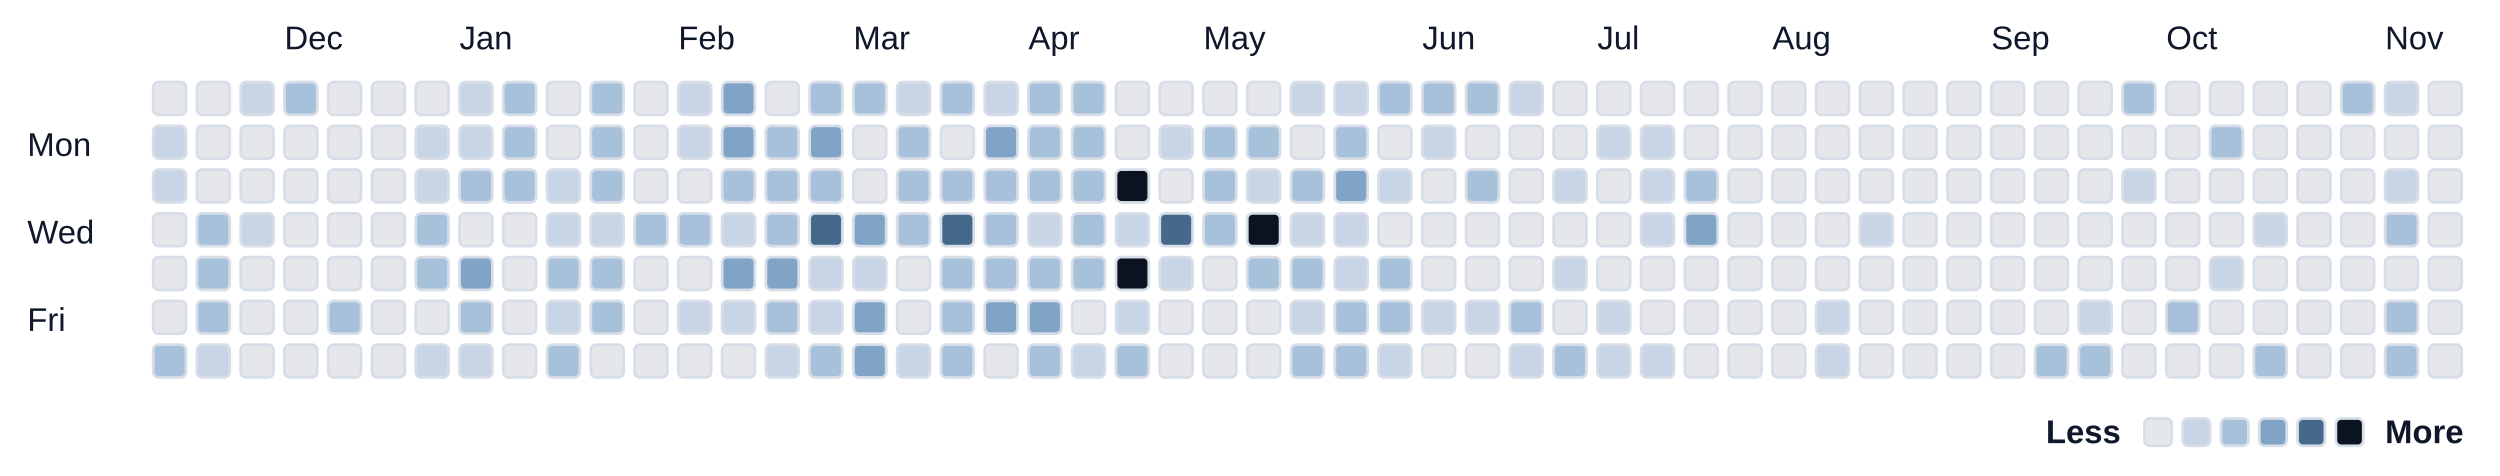
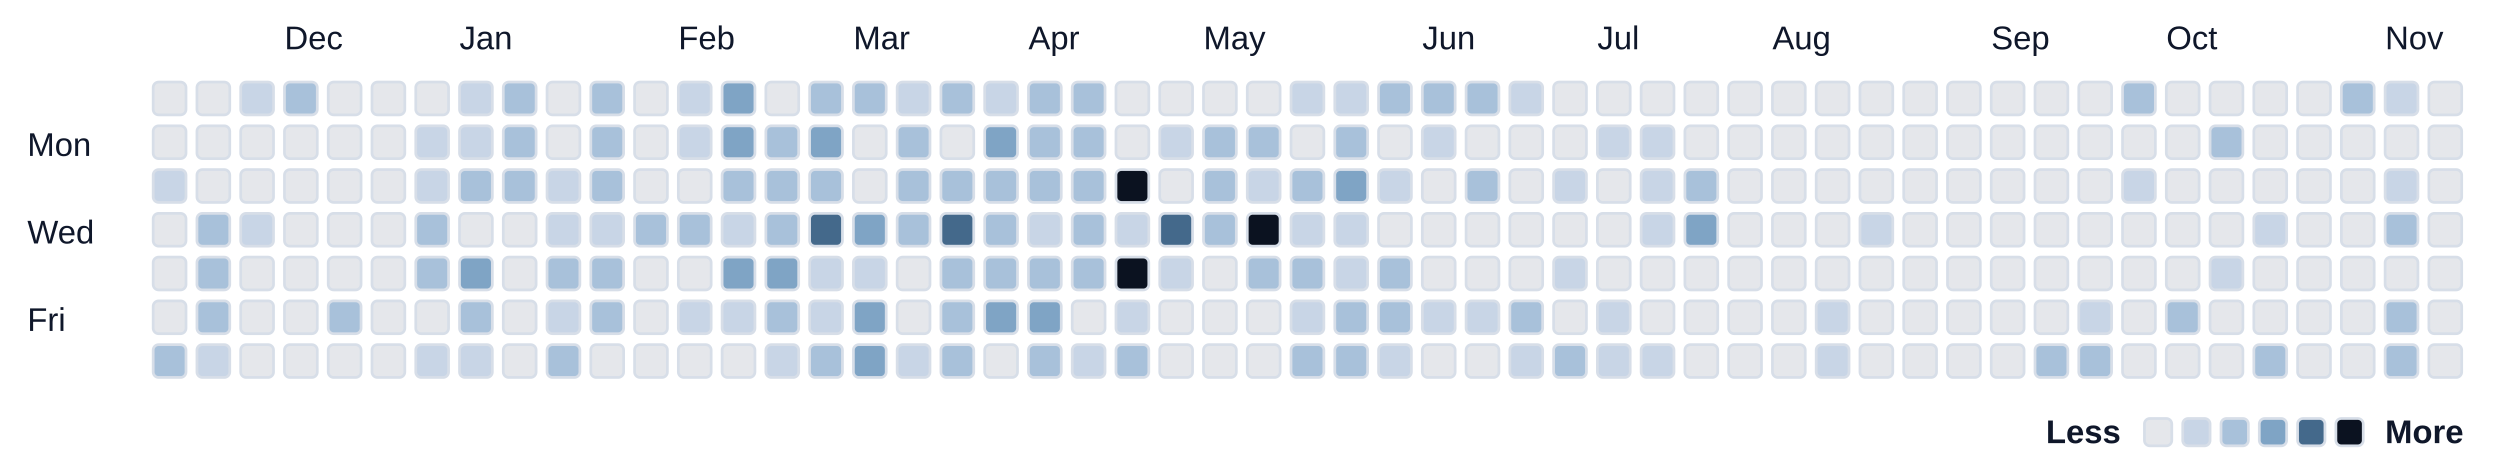
<svg xmlns="http://www.w3.org/2000/svg" baseProfile="tiny" height="174" version="1.2" width="914">
  <defs />
  <text fill="#0F172A" font-family="Segoe UI, Arial, sans-serif" font-size="12px" x="104" y="18">Dec</text>
  <text fill="#0F172A" font-family="Segoe UI, Arial, sans-serif" font-size="12px" x="168" y="18">Jan</text>
  <text fill="#0F172A" font-family="Segoe UI, Arial, sans-serif" font-size="12px" x="248" y="18">Feb</text>
  <text fill="#0F172A" font-family="Segoe UI, Arial, sans-serif" font-size="12px" x="312" y="18">Mar</text>
  <text fill="#0F172A" font-family="Segoe UI, Arial, sans-serif" font-size="12px" x="376" y="18">Apr</text>
  <text fill="#0F172A" font-family="Segoe UI, Arial, sans-serif" font-size="12px" x="440" y="18">May</text>
  <text fill="#0F172A" font-family="Segoe UI, Arial, sans-serif" font-size="12px" x="520" y="18">Jun</text>
  <text fill="#0F172A" font-family="Segoe UI, Arial, sans-serif" font-size="12px" x="584" y="18">Jul</text>
  <text fill="#0F172A" font-family="Segoe UI, Arial, sans-serif" font-size="12px" x="648" y="18">Aug</text>
  <text fill="#0F172A" font-family="Segoe UI, Arial, sans-serif" font-size="12px" x="728" y="18">Sep</text>
  <text fill="#0F172A" font-family="Segoe UI, Arial, sans-serif" font-size="12px" x="792" y="18">Oct</text>
  <text fill="#0F172A" font-family="Segoe UI, Arial, sans-serif" font-size="12px" x="872" y="18">Nov</text>
  <text fill="#0F172A" font-family="Segoe UI, Arial, sans-serif" font-size="12px" x="10" y="57">Mon</text>
  <text fill="#0F172A" font-family="Segoe UI, Arial, sans-serif" font-size="12px" x="10" y="89">Wed</text>
  <text fill="#0F172A" font-family="Segoe UI, Arial, sans-serif" font-size="12px" x="10" y="121">Fri</text>
  <rect fill="#E5E7EB" height="12" rx="2" ry="2" stroke="#D7DEE8" stroke-width="1" width="12" x="56" y="30" />
-   <rect fill="#C8D5E6" height="12" rx="2" ry="2" stroke="#D7DEE8" stroke-width="1" width="12" x="56" y="46" />
+   <rect fill="#E5E7EB" height="12" rx="2" ry="2" stroke="#D7DEE8" stroke-width="1" width="12" x="56" y="46" />
  <rect fill="#C8D5E6" height="12" rx="2" ry="2" stroke="#D7DEE8" stroke-width="1" width="12" x="56" y="62" />
  <rect fill="#E5E7EB" height="12" rx="2" ry="2" stroke="#D7DEE8" stroke-width="1" width="12" x="56" y="78" />
  <rect fill="#E5E7EB" height="12" rx="2" ry="2" stroke="#D7DEE8" stroke-width="1" width="12" x="56" y="94" />
  <rect fill="#E5E7EB" height="12" rx="2" ry="2" stroke="#D7DEE8" stroke-width="1" width="12" x="56" y="110" />
  <rect fill="#A8C1DA" height="12" rx="2" ry="2" stroke="#D7DEE8" stroke-width="1" width="12" x="56" y="126" />
  <rect fill="#E5E7EB" height="12" rx="2" ry="2" stroke="#D7DEE8" stroke-width="1" width="12" x="72" y="30" />
  <rect fill="#E5E7EB" height="12" rx="2" ry="2" stroke="#D7DEE8" stroke-width="1" width="12" x="72" y="46" />
  <rect fill="#E5E7EB" height="12" rx="2" ry="2" stroke="#D7DEE8" stroke-width="1" width="12" x="72" y="62" />
  <rect fill="#A8C1DA" height="12" rx="2" ry="2" stroke="#D7DEE8" stroke-width="1" width="12" x="72" y="78" />
  <rect fill="#A8C1DA" height="12" rx="2" ry="2" stroke="#D7DEE8" stroke-width="1" width="12" x="72" y="94" />
  <rect fill="#A8C1DA" height="12" rx="2" ry="2" stroke="#D7DEE8" stroke-width="1" width="12" x="72" y="110" />
  <rect fill="#C8D5E6" height="12" rx="2" ry="2" stroke="#D7DEE8" stroke-width="1" width="12" x="72" y="126" />
  <rect fill="#C8D5E6" height="12" rx="2" ry="2" stroke="#D7DEE8" stroke-width="1" width="12" x="88" y="30" />
  <rect fill="#E5E7EB" height="12" rx="2" ry="2" stroke="#D7DEE8" stroke-width="1" width="12" x="88" y="46" />
  <rect fill="#E5E7EB" height="12" rx="2" ry="2" stroke="#D7DEE8" stroke-width="1" width="12" x="88" y="62" />
  <rect fill="#C8D5E6" height="12" rx="2" ry="2" stroke="#D7DEE8" stroke-width="1" width="12" x="88" y="78" />
  <rect fill="#E5E7EB" height="12" rx="2" ry="2" stroke="#D7DEE8" stroke-width="1" width="12" x="88" y="94" />
  <rect fill="#E5E7EB" height="12" rx="2" ry="2" stroke="#D7DEE8" stroke-width="1" width="12" x="88" y="110" />
  <rect fill="#E5E7EB" height="12" rx="2" ry="2" stroke="#D7DEE8" stroke-width="1" width="12" x="88" y="126" />
  <rect fill="#A8C1DA" height="12" rx="2" ry="2" stroke="#D7DEE8" stroke-width="1" width="12" x="104" y="30" />
  <rect fill="#E5E7EB" height="12" rx="2" ry="2" stroke="#D7DEE8" stroke-width="1" width="12" x="104" y="46" />
  <rect fill="#E5E7EB" height="12" rx="2" ry="2" stroke="#D7DEE8" stroke-width="1" width="12" x="104" y="62" />
  <rect fill="#E5E7EB" height="12" rx="2" ry="2" stroke="#D7DEE8" stroke-width="1" width="12" x="104" y="78" />
  <rect fill="#E5E7EB" height="12" rx="2" ry="2" stroke="#D7DEE8" stroke-width="1" width="12" x="104" y="94" />
  <rect fill="#E5E7EB" height="12" rx="2" ry="2" stroke="#D7DEE8" stroke-width="1" width="12" x="104" y="110" />
  <rect fill="#E5E7EB" height="12" rx="2" ry="2" stroke="#D7DEE8" stroke-width="1" width="12" x="104" y="126" />
  <rect fill="#E5E7EB" height="12" rx="2" ry="2" stroke="#D7DEE8" stroke-width="1" width="12" x="120" y="30" />
  <rect fill="#E5E7EB" height="12" rx="2" ry="2" stroke="#D7DEE8" stroke-width="1" width="12" x="120" y="46" />
  <rect fill="#E5E7EB" height="12" rx="2" ry="2" stroke="#D7DEE8" stroke-width="1" width="12" x="120" y="62" />
  <rect fill="#E5E7EB" height="12" rx="2" ry="2" stroke="#D7DEE8" stroke-width="1" width="12" x="120" y="78" />
  <rect fill="#E5E7EB" height="12" rx="2" ry="2" stroke="#D7DEE8" stroke-width="1" width="12" x="120" y="94" />
  <rect fill="#A8C1DA" height="12" rx="2" ry="2" stroke="#D7DEE8" stroke-width="1" width="12" x="120" y="110" />
  <rect fill="#E5E7EB" height="12" rx="2" ry="2" stroke="#D7DEE8" stroke-width="1" width="12" x="120" y="126" />
  <rect fill="#E5E7EB" height="12" rx="2" ry="2" stroke="#D7DEE8" stroke-width="1" width="12" x="136" y="30" />
  <rect fill="#E5E7EB" height="12" rx="2" ry="2" stroke="#D7DEE8" stroke-width="1" width="12" x="136" y="46" />
  <rect fill="#E5E7EB" height="12" rx="2" ry="2" stroke="#D7DEE8" stroke-width="1" width="12" x="136" y="62" />
  <rect fill="#E5E7EB" height="12" rx="2" ry="2" stroke="#D7DEE8" stroke-width="1" width="12" x="136" y="78" />
  <rect fill="#E5E7EB" height="12" rx="2" ry="2" stroke="#D7DEE8" stroke-width="1" width="12" x="136" y="94" />
  <rect fill="#E5E7EB" height="12" rx="2" ry="2" stroke="#D7DEE8" stroke-width="1" width="12" x="136" y="110" />
  <rect fill="#E5E7EB" height="12" rx="2" ry="2" stroke="#D7DEE8" stroke-width="1" width="12" x="136" y="126" />
  <rect fill="#E5E7EB" height="12" rx="2" ry="2" stroke="#D7DEE8" stroke-width="1" width="12" x="152" y="30" />
  <rect fill="#C8D5E6" height="12" rx="2" ry="2" stroke="#D7DEE8" stroke-width="1" width="12" x="152" y="46" />
  <rect fill="#C8D5E6" height="12" rx="2" ry="2" stroke="#D7DEE8" stroke-width="1" width="12" x="152" y="62" />
  <rect fill="#A8C1DA" height="12" rx="2" ry="2" stroke="#D7DEE8" stroke-width="1" width="12" x="152" y="78" />
  <rect fill="#A8C1DA" height="12" rx="2" ry="2" stroke="#D7DEE8" stroke-width="1" width="12" x="152" y="94" />
  <rect fill="#E5E7EB" height="12" rx="2" ry="2" stroke="#D7DEE8" stroke-width="1" width="12" x="152" y="110" />
  <rect fill="#C8D5E6" height="12" rx="2" ry="2" stroke="#D7DEE8" stroke-width="1" width="12" x="152" y="126" />
  <rect fill="#C8D5E6" height="12" rx="2" ry="2" stroke="#D7DEE8" stroke-width="1" width="12" x="168" y="30" />
  <rect fill="#C8D5E6" height="12" rx="2" ry="2" stroke="#D7DEE8" stroke-width="1" width="12" x="168" y="46" />
  <rect fill="#A8C1DA" height="12" rx="2" ry="2" stroke="#D7DEE8" stroke-width="1" width="12" x="168" y="62" />
  <rect fill="#E5E7EB" height="12" rx="2" ry="2" stroke="#D7DEE8" stroke-width="1" width="12" x="168" y="78" />
  <rect fill="#7FA4C5" height="12" rx="2" ry="2" stroke="#D7DEE8" stroke-width="1" width="12" x="168" y="94" />
  <rect fill="#A8C1DA" height="12" rx="2" ry="2" stroke="#D7DEE8" stroke-width="1" width="12" x="168" y="110" />
  <rect fill="#C8D5E6" height="12" rx="2" ry="2" stroke="#D7DEE8" stroke-width="1" width="12" x="168" y="126" />
  <rect fill="#A8C1DA" height="12" rx="2" ry="2" stroke="#D7DEE8" stroke-width="1" width="12" x="184" y="30" />
  <rect fill="#A8C1DA" height="12" rx="2" ry="2" stroke="#D7DEE8" stroke-width="1" width="12" x="184" y="46" />
  <rect fill="#A8C1DA" height="12" rx="2" ry="2" stroke="#D7DEE8" stroke-width="1" width="12" x="184" y="62" />
  <rect fill="#E5E7EB" height="12" rx="2" ry="2" stroke="#D7DEE8" stroke-width="1" width="12" x="184" y="78" />
  <rect fill="#E5E7EB" height="12" rx="2" ry="2" stroke="#D7DEE8" stroke-width="1" width="12" x="184" y="94" />
  <rect fill="#E5E7EB" height="12" rx="2" ry="2" stroke="#D7DEE8" stroke-width="1" width="12" x="184" y="110" />
  <rect fill="#E5E7EB" height="12" rx="2" ry="2" stroke="#D7DEE8" stroke-width="1" width="12" x="184" y="126" />
  <rect fill="#E5E7EB" height="12" rx="2" ry="2" stroke="#D7DEE8" stroke-width="1" width="12" x="200" y="30" />
  <rect fill="#E5E7EB" height="12" rx="2" ry="2" stroke="#D7DEE8" stroke-width="1" width="12" x="200" y="46" />
  <rect fill="#C8D5E6" height="12" rx="2" ry="2" stroke="#D7DEE8" stroke-width="1" width="12" x="200" y="62" />
  <rect fill="#C8D5E6" height="12" rx="2" ry="2" stroke="#D7DEE8" stroke-width="1" width="12" x="200" y="78" />
  <rect fill="#A8C1DA" height="12" rx="2" ry="2" stroke="#D7DEE8" stroke-width="1" width="12" x="200" y="94" />
  <rect fill="#C8D5E6" height="12" rx="2" ry="2" stroke="#D7DEE8" stroke-width="1" width="12" x="200" y="110" />
  <rect fill="#A8C1DA" height="12" rx="2" ry="2" stroke="#D7DEE8" stroke-width="1" width="12" x="200" y="126" />
  <rect fill="#A8C1DA" height="12" rx="2" ry="2" stroke="#D7DEE8" stroke-width="1" width="12" x="216" y="30" />
  <rect fill="#A8C1DA" height="12" rx="2" ry="2" stroke="#D7DEE8" stroke-width="1" width="12" x="216" y="46" />
  <rect fill="#A8C1DA" height="12" rx="2" ry="2" stroke="#D7DEE8" stroke-width="1" width="12" x="216" y="62" />
  <rect fill="#C8D5E6" height="12" rx="2" ry="2" stroke="#D7DEE8" stroke-width="1" width="12" x="216" y="78" />
  <rect fill="#A8C1DA" height="12" rx="2" ry="2" stroke="#D7DEE8" stroke-width="1" width="12" x="216" y="94" />
  <rect fill="#A8C1DA" height="12" rx="2" ry="2" stroke="#D7DEE8" stroke-width="1" width="12" x="216" y="110" />
  <rect fill="#E5E7EB" height="12" rx="2" ry="2" stroke="#D7DEE8" stroke-width="1" width="12" x="216" y="126" />
  <rect fill="#E5E7EB" height="12" rx="2" ry="2" stroke="#D7DEE8" stroke-width="1" width="12" x="232" y="30" />
  <rect fill="#E5E7EB" height="12" rx="2" ry="2" stroke="#D7DEE8" stroke-width="1" width="12" x="232" y="46" />
  <rect fill="#E5E7EB" height="12" rx="2" ry="2" stroke="#D7DEE8" stroke-width="1" width="12" x="232" y="62" />
  <rect fill="#A8C1DA" height="12" rx="2" ry="2" stroke="#D7DEE8" stroke-width="1" width="12" x="232" y="78" />
  <rect fill="#E5E7EB" height="12" rx="2" ry="2" stroke="#D7DEE8" stroke-width="1" width="12" x="232" y="94" />
  <rect fill="#E5E7EB" height="12" rx="2" ry="2" stroke="#D7DEE8" stroke-width="1" width="12" x="232" y="110" />
  <rect fill="#E5E7EB" height="12" rx="2" ry="2" stroke="#D7DEE8" stroke-width="1" width="12" x="232" y="126" />
  <rect fill="#C8D5E6" height="12" rx="2" ry="2" stroke="#D7DEE8" stroke-width="1" width="12" x="248" y="30" />
  <rect fill="#C8D5E6" height="12" rx="2" ry="2" stroke="#D7DEE8" stroke-width="1" width="12" x="248" y="46" />
  <rect fill="#E5E7EB" height="12" rx="2" ry="2" stroke="#D7DEE8" stroke-width="1" width="12" x="248" y="62" />
  <rect fill="#A8C1DA" height="12" rx="2" ry="2" stroke="#D7DEE8" stroke-width="1" width="12" x="248" y="78" />
  <rect fill="#E5E7EB" height="12" rx="2" ry="2" stroke="#D7DEE8" stroke-width="1" width="12" x="248" y="94" />
  <rect fill="#C8D5E6" height="12" rx="2" ry="2" stroke="#D7DEE8" stroke-width="1" width="12" x="248" y="110" />
  <rect fill="#E5E7EB" height="12" rx="2" ry="2" stroke="#D7DEE8" stroke-width="1" width="12" x="248" y="126" />
  <rect fill="#7FA4C5" height="12" rx="2" ry="2" stroke="#D7DEE8" stroke-width="1" width="12" x="264" y="30" />
  <rect fill="#7FA4C5" height="12" rx="2" ry="2" stroke="#D7DEE8" stroke-width="1" width="12" x="264" y="46" />
  <rect fill="#A8C1DA" height="12" rx="2" ry="2" stroke="#D7DEE8" stroke-width="1" width="12" x="264" y="62" />
  <rect fill="#C8D5E6" height="12" rx="2" ry="2" stroke="#D7DEE8" stroke-width="1" width="12" x="264" y="78" />
  <rect fill="#7FA4C5" height="12" rx="2" ry="2" stroke="#D7DEE8" stroke-width="1" width="12" x="264" y="94" />
  <rect fill="#C8D5E6" height="12" rx="2" ry="2" stroke="#D7DEE8" stroke-width="1" width="12" x="264" y="110" />
  <rect fill="#E5E7EB" height="12" rx="2" ry="2" stroke="#D7DEE8" stroke-width="1" width="12" x="264" y="126" />
  <rect fill="#E5E7EB" height="12" rx="2" ry="2" stroke="#D7DEE8" stroke-width="1" width="12" x="280" y="30" />
  <rect fill="#A8C1DA" height="12" rx="2" ry="2" stroke="#D7DEE8" stroke-width="1" width="12" x="280" y="46" />
  <rect fill="#A8C1DA" height="12" rx="2" ry="2" stroke="#D7DEE8" stroke-width="1" width="12" x="280" y="62" />
  <rect fill="#A8C1DA" height="12" rx="2" ry="2" stroke="#D7DEE8" stroke-width="1" width="12" x="280" y="78" />
  <rect fill="#7FA4C5" height="12" rx="2" ry="2" stroke="#D7DEE8" stroke-width="1" width="12" x="280" y="94" />
  <rect fill="#A8C1DA" height="12" rx="2" ry="2" stroke="#D7DEE8" stroke-width="1" width="12" x="280" y="110" />
  <rect fill="#C8D5E6" height="12" rx="2" ry="2" stroke="#D7DEE8" stroke-width="1" width="12" x="280" y="126" />
  <rect fill="#A8C1DA" height="12" rx="2" ry="2" stroke="#D7DEE8" stroke-width="1" width="12" x="296" y="30" />
  <rect fill="#7FA4C5" height="12" rx="2" ry="2" stroke="#D7DEE8" stroke-width="1" width="12" x="296" y="46" />
  <rect fill="#A8C1DA" height="12" rx="2" ry="2" stroke="#D7DEE8" stroke-width="1" width="12" x="296" y="62" />
  <rect fill="#44698B" height="12" rx="2" ry="2" stroke="#D7DEE8" stroke-width="1" width="12" x="296" y="78" />
  <rect fill="#C8D5E6" height="12" rx="2" ry="2" stroke="#D7DEE8" stroke-width="1" width="12" x="296" y="94" />
  <rect fill="#C8D5E6" height="12" rx="2" ry="2" stroke="#D7DEE8" stroke-width="1" width="12" x="296" y="110" />
  <rect fill="#A8C1DA" height="12" rx="2" ry="2" stroke="#D7DEE8" stroke-width="1" width="12" x="296" y="126" />
  <rect fill="#A8C1DA" height="12" rx="2" ry="2" stroke="#D7DEE8" stroke-width="1" width="12" x="312" y="30" />
  <rect fill="#E5E7EB" height="12" rx="2" ry="2" stroke="#D7DEE8" stroke-width="1" width="12" x="312" y="46" />
  <rect fill="#E5E7EB" height="12" rx="2" ry="2" stroke="#D7DEE8" stroke-width="1" width="12" x="312" y="62" />
  <rect fill="#7FA4C5" height="12" rx="2" ry="2" stroke="#D7DEE8" stroke-width="1" width="12" x="312" y="78" />
  <rect fill="#C8D5E6" height="12" rx="2" ry="2" stroke="#D7DEE8" stroke-width="1" width="12" x="312" y="94" />
  <rect fill="#7FA4C5" height="12" rx="2" ry="2" stroke="#D7DEE8" stroke-width="1" width="12" x="312" y="110" />
  <rect fill="#7FA4C5" height="12" rx="2" ry="2" stroke="#D7DEE8" stroke-width="1" width="12" x="312" y="126" />
  <rect fill="#C8D5E6" height="12" rx="2" ry="2" stroke="#D7DEE8" stroke-width="1" width="12" x="328" y="30" />
  <rect fill="#A8C1DA" height="12" rx="2" ry="2" stroke="#D7DEE8" stroke-width="1" width="12" x="328" y="46" />
  <rect fill="#A8C1DA" height="12" rx="2" ry="2" stroke="#D7DEE8" stroke-width="1" width="12" x="328" y="62" />
  <rect fill="#A8C1DA" height="12" rx="2" ry="2" stroke="#D7DEE8" stroke-width="1" width="12" x="328" y="78" />
  <rect fill="#E5E7EB" height="12" rx="2" ry="2" stroke="#D7DEE8" stroke-width="1" width="12" x="328" y="94" />
  <rect fill="#E5E7EB" height="12" rx="2" ry="2" stroke="#D7DEE8" stroke-width="1" width="12" x="328" y="110" />
  <rect fill="#C8D5E6" height="12" rx="2" ry="2" stroke="#D7DEE8" stroke-width="1" width="12" x="328" y="126" />
  <rect fill="#A8C1DA" height="12" rx="2" ry="2" stroke="#D7DEE8" stroke-width="1" width="12" x="344" y="30" />
  <rect fill="#E5E7EB" height="12" rx="2" ry="2" stroke="#D7DEE8" stroke-width="1" width="12" x="344" y="46" />
  <rect fill="#A8C1DA" height="12" rx="2" ry="2" stroke="#D7DEE8" stroke-width="1" width="12" x="344" y="62" />
  <rect fill="#44698B" height="12" rx="2" ry="2" stroke="#D7DEE8" stroke-width="1" width="12" x="344" y="78" />
  <rect fill="#A8C1DA" height="12" rx="2" ry="2" stroke="#D7DEE8" stroke-width="1" width="12" x="344" y="94" />
  <rect fill="#A8C1DA" height="12" rx="2" ry="2" stroke="#D7DEE8" stroke-width="1" width="12" x="344" y="110" />
  <rect fill="#A8C1DA" height="12" rx="2" ry="2" stroke="#D7DEE8" stroke-width="1" width="12" x="344" y="126" />
  <rect fill="#C8D5E6" height="12" rx="2" ry="2" stroke="#D7DEE8" stroke-width="1" width="12" x="360" y="30" />
  <rect fill="#7FA4C5" height="12" rx="2" ry="2" stroke="#D7DEE8" stroke-width="1" width="12" x="360" y="46" />
  <rect fill="#A8C1DA" height="12" rx="2" ry="2" stroke="#D7DEE8" stroke-width="1" width="12" x="360" y="62" />
  <rect fill="#A8C1DA" height="12" rx="2" ry="2" stroke="#D7DEE8" stroke-width="1" width="12" x="360" y="78" />
  <rect fill="#A8C1DA" height="12" rx="2" ry="2" stroke="#D7DEE8" stroke-width="1" width="12" x="360" y="94" />
  <rect fill="#7FA4C5" height="12" rx="2" ry="2" stroke="#D7DEE8" stroke-width="1" width="12" x="360" y="110" />
  <rect fill="#E5E7EB" height="12" rx="2" ry="2" stroke="#D7DEE8" stroke-width="1" width="12" x="360" y="126" />
  <rect fill="#A8C1DA" height="12" rx="2" ry="2" stroke="#D7DEE8" stroke-width="1" width="12" x="376" y="30" />
  <rect fill="#A8C1DA" height="12" rx="2" ry="2" stroke="#D7DEE8" stroke-width="1" width="12" x="376" y="46" />
  <rect fill="#A8C1DA" height="12" rx="2" ry="2" stroke="#D7DEE8" stroke-width="1" width="12" x="376" y="62" />
  <rect fill="#C8D5E6" height="12" rx="2" ry="2" stroke="#D7DEE8" stroke-width="1" width="12" x="376" y="78" />
  <rect fill="#A8C1DA" height="12" rx="2" ry="2" stroke="#D7DEE8" stroke-width="1" width="12" x="376" y="94" />
  <rect fill="#7FA4C5" height="12" rx="2" ry="2" stroke="#D7DEE8" stroke-width="1" width="12" x="376" y="110" />
  <rect fill="#A8C1DA" height="12" rx="2" ry="2" stroke="#D7DEE8" stroke-width="1" width="12" x="376" y="126" />
  <rect fill="#A8C1DA" height="12" rx="2" ry="2" stroke="#D7DEE8" stroke-width="1" width="12" x="392" y="30" />
  <rect fill="#A8C1DA" height="12" rx="2" ry="2" stroke="#D7DEE8" stroke-width="1" width="12" x="392" y="46" />
  <rect fill="#A8C1DA" height="12" rx="2" ry="2" stroke="#D7DEE8" stroke-width="1" width="12" x="392" y="62" />
  <rect fill="#A8C1DA" height="12" rx="2" ry="2" stroke="#D7DEE8" stroke-width="1" width="12" x="392" y="78" />
  <rect fill="#A8C1DA" height="12" rx="2" ry="2" stroke="#D7DEE8" stroke-width="1" width="12" x="392" y="94" />
  <rect fill="#E5E7EB" height="12" rx="2" ry="2" stroke="#D7DEE8" stroke-width="1" width="12" x="392" y="110" />
  <rect fill="#C8D5E6" height="12" rx="2" ry="2" stroke="#D7DEE8" stroke-width="1" width="12" x="392" y="126" />
  <rect fill="#E5E7EB" height="12" rx="2" ry="2" stroke="#D7DEE8" stroke-width="1" width="12" x="408" y="30" />
  <rect fill="#E5E7EB" height="12" rx="2" ry="2" stroke="#D7DEE8" stroke-width="1" width="12" x="408" y="46" />
  <rect fill="#0B1220" height="12" rx="2" ry="2" stroke="#D7DEE8" stroke-width="1" width="12" x="408" y="62" />
  <rect fill="#C8D5E6" height="12" rx="2" ry="2" stroke="#D7DEE8" stroke-width="1" width="12" x="408" y="78" />
  <rect fill="#0B1220" height="12" rx="2" ry="2" stroke="#D7DEE8" stroke-width="1" width="12" x="408" y="94" />
  <rect fill="#C8D5E6" height="12" rx="2" ry="2" stroke="#D7DEE8" stroke-width="1" width="12" x="408" y="110" />
  <rect fill="#A8C1DA" height="12" rx="2" ry="2" stroke="#D7DEE8" stroke-width="1" width="12" x="408" y="126" />
  <rect fill="#E5E7EB" height="12" rx="2" ry="2" stroke="#D7DEE8" stroke-width="1" width="12" x="424" y="30" />
  <rect fill="#C8D5E6" height="12" rx="2" ry="2" stroke="#D7DEE8" stroke-width="1" width="12" x="424" y="46" />
  <rect fill="#E5E7EB" height="12" rx="2" ry="2" stroke="#D7DEE8" stroke-width="1" width="12" x="424" y="62" />
  <rect fill="#44698B" height="12" rx="2" ry="2" stroke="#D7DEE8" stroke-width="1" width="12" x="424" y="78" />
  <rect fill="#C8D5E6" height="12" rx="2" ry="2" stroke="#D7DEE8" stroke-width="1" width="12" x="424" y="94" />
  <rect fill="#E5E7EB" height="12" rx="2" ry="2" stroke="#D7DEE8" stroke-width="1" width="12" x="424" y="110" />
  <rect fill="#E5E7EB" height="12" rx="2" ry="2" stroke="#D7DEE8" stroke-width="1" width="12" x="424" y="126" />
  <rect fill="#E5E7EB" height="12" rx="2" ry="2" stroke="#D7DEE8" stroke-width="1" width="12" x="440" y="30" />
  <rect fill="#A8C1DA" height="12" rx="2" ry="2" stroke="#D7DEE8" stroke-width="1" width="12" x="440" y="46" />
  <rect fill="#A8C1DA" height="12" rx="2" ry="2" stroke="#D7DEE8" stroke-width="1" width="12" x="440" y="62" />
  <rect fill="#A8C1DA" height="12" rx="2" ry="2" stroke="#D7DEE8" stroke-width="1" width="12" x="440" y="78" />
  <rect fill="#E5E7EB" height="12" rx="2" ry="2" stroke="#D7DEE8" stroke-width="1" width="12" x="440" y="94" />
  <rect fill="#E5E7EB" height="12" rx="2" ry="2" stroke="#D7DEE8" stroke-width="1" width="12" x="440" y="110" />
  <rect fill="#E5E7EB" height="12" rx="2" ry="2" stroke="#D7DEE8" stroke-width="1" width="12" x="440" y="126" />
  <rect fill="#E5E7EB" height="12" rx="2" ry="2" stroke="#D7DEE8" stroke-width="1" width="12" x="456" y="30" />
  <rect fill="#A8C1DA" height="12" rx="2" ry="2" stroke="#D7DEE8" stroke-width="1" width="12" x="456" y="46" />
  <rect fill="#C8D5E6" height="12" rx="2" ry="2" stroke="#D7DEE8" stroke-width="1" width="12" x="456" y="62" />
  <rect fill="#0B1220" height="12" rx="2" ry="2" stroke="#D7DEE8" stroke-width="1" width="12" x="456" y="78" />
  <rect fill="#A8C1DA" height="12" rx="2" ry="2" stroke="#D7DEE8" stroke-width="1" width="12" x="456" y="94" />
  <rect fill="#E5E7EB" height="12" rx="2" ry="2" stroke="#D7DEE8" stroke-width="1" width="12" x="456" y="110" />
  <rect fill="#E5E7EB" height="12" rx="2" ry="2" stroke="#D7DEE8" stroke-width="1" width="12" x="456" y="126" />
  <rect fill="#C8D5E6" height="12" rx="2" ry="2" stroke="#D7DEE8" stroke-width="1" width="12" x="472" y="30" />
  <rect fill="#E5E7EB" height="12" rx="2" ry="2" stroke="#D7DEE8" stroke-width="1" width="12" x="472" y="46" />
  <rect fill="#A8C1DA" height="12" rx="2" ry="2" stroke="#D7DEE8" stroke-width="1" width="12" x="472" y="62" />
  <rect fill="#C8D5E6" height="12" rx="2" ry="2" stroke="#D7DEE8" stroke-width="1" width="12" x="472" y="78" />
  <rect fill="#A8C1DA" height="12" rx="2" ry="2" stroke="#D7DEE8" stroke-width="1" width="12" x="472" y="94" />
  <rect fill="#C8D5E6" height="12" rx="2" ry="2" stroke="#D7DEE8" stroke-width="1" width="12" x="472" y="110" />
  <rect fill="#A8C1DA" height="12" rx="2" ry="2" stroke="#D7DEE8" stroke-width="1" width="12" x="472" y="126" />
  <rect fill="#C8D5E6" height="12" rx="2" ry="2" stroke="#D7DEE8" stroke-width="1" width="12" x="488" y="30" />
  <rect fill="#A8C1DA" height="12" rx="2" ry="2" stroke="#D7DEE8" stroke-width="1" width="12" x="488" y="46" />
  <rect fill="#7FA4C5" height="12" rx="2" ry="2" stroke="#D7DEE8" stroke-width="1" width="12" x="488" y="62" />
  <rect fill="#C8D5E6" height="12" rx="2" ry="2" stroke="#D7DEE8" stroke-width="1" width="12" x="488" y="78" />
  <rect fill="#C8D5E6" height="12" rx="2" ry="2" stroke="#D7DEE8" stroke-width="1" width="12" x="488" y="94" />
  <rect fill="#A8C1DA" height="12" rx="2" ry="2" stroke="#D7DEE8" stroke-width="1" width="12" x="488" y="110" />
  <rect fill="#A8C1DA" height="12" rx="2" ry="2" stroke="#D7DEE8" stroke-width="1" width="12" x="488" y="126" />
  <rect fill="#A8C1DA" height="12" rx="2" ry="2" stroke="#D7DEE8" stroke-width="1" width="12" x="504" y="30" />
  <rect fill="#E5E7EB" height="12" rx="2" ry="2" stroke="#D7DEE8" stroke-width="1" width="12" x="504" y="46" />
  <rect fill="#C8D5E6" height="12" rx="2" ry="2" stroke="#D7DEE8" stroke-width="1" width="12" x="504" y="62" />
  <rect fill="#E5E7EB" height="12" rx="2" ry="2" stroke="#D7DEE8" stroke-width="1" width="12" x="504" y="78" />
  <rect fill="#A8C1DA" height="12" rx="2" ry="2" stroke="#D7DEE8" stroke-width="1" width="12" x="504" y="94" />
  <rect fill="#A8C1DA" height="12" rx="2" ry="2" stroke="#D7DEE8" stroke-width="1" width="12" x="504" y="110" />
  <rect fill="#C8D5E6" height="12" rx="2" ry="2" stroke="#D7DEE8" stroke-width="1" width="12" x="504" y="126" />
  <rect fill="#A8C1DA" height="12" rx="2" ry="2" stroke="#D7DEE8" stroke-width="1" width="12" x="520" y="30" />
  <rect fill="#C8D5E6" height="12" rx="2" ry="2" stroke="#D7DEE8" stroke-width="1" width="12" x="520" y="46" />
  <rect fill="#E5E7EB" height="12" rx="2" ry="2" stroke="#D7DEE8" stroke-width="1" width="12" x="520" y="62" />
  <rect fill="#E5E7EB" height="12" rx="2" ry="2" stroke="#D7DEE8" stroke-width="1" width="12" x="520" y="78" />
  <rect fill="#E5E7EB" height="12" rx="2" ry="2" stroke="#D7DEE8" stroke-width="1" width="12" x="520" y="94" />
  <rect fill="#C8D5E6" height="12" rx="2" ry="2" stroke="#D7DEE8" stroke-width="1" width="12" x="520" y="110" />
  <rect fill="#E5E7EB" height="12" rx="2" ry="2" stroke="#D7DEE8" stroke-width="1" width="12" x="520" y="126" />
  <rect fill="#A8C1DA" height="12" rx="2" ry="2" stroke="#D7DEE8" stroke-width="1" width="12" x="536" y="30" />
  <rect fill="#E5E7EB" height="12" rx="2" ry="2" stroke="#D7DEE8" stroke-width="1" width="12" x="536" y="46" />
  <rect fill="#A8C1DA" height="12" rx="2" ry="2" stroke="#D7DEE8" stroke-width="1" width="12" x="536" y="62" />
  <rect fill="#E5E7EB" height="12" rx="2" ry="2" stroke="#D7DEE8" stroke-width="1" width="12" x="536" y="78" />
  <rect fill="#E5E7EB" height="12" rx="2" ry="2" stroke="#D7DEE8" stroke-width="1" width="12" x="536" y="94" />
  <rect fill="#C8D5E6" height="12" rx="2" ry="2" stroke="#D7DEE8" stroke-width="1" width="12" x="536" y="110" />
  <rect fill="#E5E7EB" height="12" rx="2" ry="2" stroke="#D7DEE8" stroke-width="1" width="12" x="536" y="126" />
  <rect fill="#C8D5E6" height="12" rx="2" ry="2" stroke="#D7DEE8" stroke-width="1" width="12" x="552" y="30" />
  <rect fill="#E5E7EB" height="12" rx="2" ry="2" stroke="#D7DEE8" stroke-width="1" width="12" x="552" y="46" />
  <rect fill="#E5E7EB" height="12" rx="2" ry="2" stroke="#D7DEE8" stroke-width="1" width="12" x="552" y="62" />
  <rect fill="#E5E7EB" height="12" rx="2" ry="2" stroke="#D7DEE8" stroke-width="1" width="12" x="552" y="78" />
  <rect fill="#E5E7EB" height="12" rx="2" ry="2" stroke="#D7DEE8" stroke-width="1" width="12" x="552" y="94" />
  <rect fill="#A8C1DA" height="12" rx="2" ry="2" stroke="#D7DEE8" stroke-width="1" width="12" x="552" y="110" />
  <rect fill="#C8D5E6" height="12" rx="2" ry="2" stroke="#D7DEE8" stroke-width="1" width="12" x="552" y="126" />
  <rect fill="#E5E7EB" height="12" rx="2" ry="2" stroke="#D7DEE8" stroke-width="1" width="12" x="568" y="30" />
  <rect fill="#E5E7EB" height="12" rx="2" ry="2" stroke="#D7DEE8" stroke-width="1" width="12" x="568" y="46" />
  <rect fill="#C8D5E6" height="12" rx="2" ry="2" stroke="#D7DEE8" stroke-width="1" width="12" x="568" y="62" />
  <rect fill="#E5E7EB" height="12" rx="2" ry="2" stroke="#D7DEE8" stroke-width="1" width="12" x="568" y="78" />
  <rect fill="#C8D5E6" height="12" rx="2" ry="2" stroke="#D7DEE8" stroke-width="1" width="12" x="568" y="94" />
  <rect fill="#E5E7EB" height="12" rx="2" ry="2" stroke="#D7DEE8" stroke-width="1" width="12" x="568" y="110" />
  <rect fill="#A8C1DA" height="12" rx="2" ry="2" stroke="#D7DEE8" stroke-width="1" width="12" x="568" y="126" />
  <rect fill="#E5E7EB" height="12" rx="2" ry="2" stroke="#D7DEE8" stroke-width="1" width="12" x="584" y="30" />
  <rect fill="#C8D5E6" height="12" rx="2" ry="2" stroke="#D7DEE8" stroke-width="1" width="12" x="584" y="46" />
  <rect fill="#E5E7EB" height="12" rx="2" ry="2" stroke="#D7DEE8" stroke-width="1" width="12" x="584" y="62" />
  <rect fill="#E5E7EB" height="12" rx="2" ry="2" stroke="#D7DEE8" stroke-width="1" width="12" x="584" y="78" />
  <rect fill="#E5E7EB" height="12" rx="2" ry="2" stroke="#D7DEE8" stroke-width="1" width="12" x="584" y="94" />
  <rect fill="#C8D5E6" height="12" rx="2" ry="2" stroke="#D7DEE8" stroke-width="1" width="12" x="584" y="110" />
  <rect fill="#C8D5E6" height="12" rx="2" ry="2" stroke="#D7DEE8" stroke-width="1" width="12" x="584" y="126" />
  <rect fill="#E5E7EB" height="12" rx="2" ry="2" stroke="#D7DEE8" stroke-width="1" width="12" x="600" y="30" />
  <rect fill="#C8D5E6" height="12" rx="2" ry="2" stroke="#D7DEE8" stroke-width="1" width="12" x="600" y="46" />
  <rect fill="#C8D5E6" height="12" rx="2" ry="2" stroke="#D7DEE8" stroke-width="1" width="12" x="600" y="62" />
  <rect fill="#C8D5E6" height="12" rx="2" ry="2" stroke="#D7DEE8" stroke-width="1" width="12" x="600" y="78" />
  <rect fill="#E5E7EB" height="12" rx="2" ry="2" stroke="#D7DEE8" stroke-width="1" width="12" x="600" y="94" />
  <rect fill="#E5E7EB" height="12" rx="2" ry="2" stroke="#D7DEE8" stroke-width="1" width="12" x="600" y="110" />
  <rect fill="#C8D5E6" height="12" rx="2" ry="2" stroke="#D7DEE8" stroke-width="1" width="12" x="600" y="126" />
  <rect fill="#E5E7EB" height="12" rx="2" ry="2" stroke="#D7DEE8" stroke-width="1" width="12" x="616" y="30" />
  <rect fill="#E5E7EB" height="12" rx="2" ry="2" stroke="#D7DEE8" stroke-width="1" width="12" x="616" y="46" />
  <rect fill="#A8C1DA" height="12" rx="2" ry="2" stroke="#D7DEE8" stroke-width="1" width="12" x="616" y="62" />
  <rect fill="#7FA4C5" height="12" rx="2" ry="2" stroke="#D7DEE8" stroke-width="1" width="12" x="616" y="78" />
  <rect fill="#E5E7EB" height="12" rx="2" ry="2" stroke="#D7DEE8" stroke-width="1" width="12" x="616" y="94" />
  <rect fill="#E5E7EB" height="12" rx="2" ry="2" stroke="#D7DEE8" stroke-width="1" width="12" x="616" y="110" />
  <rect fill="#E5E7EB" height="12" rx="2" ry="2" stroke="#D7DEE8" stroke-width="1" width="12" x="616" y="126" />
  <rect fill="#E5E7EB" height="12" rx="2" ry="2" stroke="#D7DEE8" stroke-width="1" width="12" x="632" y="30" />
  <rect fill="#E5E7EB" height="12" rx="2" ry="2" stroke="#D7DEE8" stroke-width="1" width="12" x="632" y="46" />
  <rect fill="#E5E7EB" height="12" rx="2" ry="2" stroke="#D7DEE8" stroke-width="1" width="12" x="632" y="62" />
  <rect fill="#E5E7EB" height="12" rx="2" ry="2" stroke="#D7DEE8" stroke-width="1" width="12" x="632" y="78" />
  <rect fill="#E5E7EB" height="12" rx="2" ry="2" stroke="#D7DEE8" stroke-width="1" width="12" x="632" y="94" />
  <rect fill="#E5E7EB" height="12" rx="2" ry="2" stroke="#D7DEE8" stroke-width="1" width="12" x="632" y="110" />
  <rect fill="#E5E7EB" height="12" rx="2" ry="2" stroke="#D7DEE8" stroke-width="1" width="12" x="632" y="126" />
  <rect fill="#E5E7EB" height="12" rx="2" ry="2" stroke="#D7DEE8" stroke-width="1" width="12" x="648" y="30" />
  <rect fill="#E5E7EB" height="12" rx="2" ry="2" stroke="#D7DEE8" stroke-width="1" width="12" x="648" y="46" />
  <rect fill="#E5E7EB" height="12" rx="2" ry="2" stroke="#D7DEE8" stroke-width="1" width="12" x="648" y="62" />
  <rect fill="#E5E7EB" height="12" rx="2" ry="2" stroke="#D7DEE8" stroke-width="1" width="12" x="648" y="78" />
  <rect fill="#E5E7EB" height="12" rx="2" ry="2" stroke="#D7DEE8" stroke-width="1" width="12" x="648" y="94" />
  <rect fill="#E5E7EB" height="12" rx="2" ry="2" stroke="#D7DEE8" stroke-width="1" width="12" x="648" y="110" />
  <rect fill="#E5E7EB" height="12" rx="2" ry="2" stroke="#D7DEE8" stroke-width="1" width="12" x="648" y="126" />
  <rect fill="#E5E7EB" height="12" rx="2" ry="2" stroke="#D7DEE8" stroke-width="1" width="12" x="664" y="30" />
  <rect fill="#E5E7EB" height="12" rx="2" ry="2" stroke="#D7DEE8" stroke-width="1" width="12" x="664" y="46" />
  <rect fill="#E5E7EB" height="12" rx="2" ry="2" stroke="#D7DEE8" stroke-width="1" width="12" x="664" y="62" />
  <rect fill="#E5E7EB" height="12" rx="2" ry="2" stroke="#D7DEE8" stroke-width="1" width="12" x="664" y="78" />
  <rect fill="#E5E7EB" height="12" rx="2" ry="2" stroke="#D7DEE8" stroke-width="1" width="12" x="664" y="94" />
  <rect fill="#C8D5E6" height="12" rx="2" ry="2" stroke="#D7DEE8" stroke-width="1" width="12" x="664" y="110" />
  <rect fill="#C8D5E6" height="12" rx="2" ry="2" stroke="#D7DEE8" stroke-width="1" width="12" x="664" y="126" />
  <rect fill="#E5E7EB" height="12" rx="2" ry="2" stroke="#D7DEE8" stroke-width="1" width="12" x="680" y="30" />
  <rect fill="#E5E7EB" height="12" rx="2" ry="2" stroke="#D7DEE8" stroke-width="1" width="12" x="680" y="46" />
  <rect fill="#E5E7EB" height="12" rx="2" ry="2" stroke="#D7DEE8" stroke-width="1" width="12" x="680" y="62" />
  <rect fill="#C8D5E6" height="12" rx="2" ry="2" stroke="#D7DEE8" stroke-width="1" width="12" x="680" y="78" />
  <rect fill="#E5E7EB" height="12" rx="2" ry="2" stroke="#D7DEE8" stroke-width="1" width="12" x="680" y="94" />
  <rect fill="#E5E7EB" height="12" rx="2" ry="2" stroke="#D7DEE8" stroke-width="1" width="12" x="680" y="110" />
  <rect fill="#E5E7EB" height="12" rx="2" ry="2" stroke="#D7DEE8" stroke-width="1" width="12" x="680" y="126" />
  <rect fill="#E5E7EB" height="12" rx="2" ry="2" stroke="#D7DEE8" stroke-width="1" width="12" x="696" y="30" />
  <rect fill="#E5E7EB" height="12" rx="2" ry="2" stroke="#D7DEE8" stroke-width="1" width="12" x="696" y="46" />
  <rect fill="#E5E7EB" height="12" rx="2" ry="2" stroke="#D7DEE8" stroke-width="1" width="12" x="696" y="62" />
  <rect fill="#E5E7EB" height="12" rx="2" ry="2" stroke="#D7DEE8" stroke-width="1" width="12" x="696" y="78" />
  <rect fill="#E5E7EB" height="12" rx="2" ry="2" stroke="#D7DEE8" stroke-width="1" width="12" x="696" y="94" />
  <rect fill="#E5E7EB" height="12" rx="2" ry="2" stroke="#D7DEE8" stroke-width="1" width="12" x="696" y="110" />
  <rect fill="#E5E7EB" height="12" rx="2" ry="2" stroke="#D7DEE8" stroke-width="1" width="12" x="696" y="126" />
  <rect fill="#E5E7EB" height="12" rx="2" ry="2" stroke="#D7DEE8" stroke-width="1" width="12" x="712" y="30" />
  <rect fill="#E5E7EB" height="12" rx="2" ry="2" stroke="#D7DEE8" stroke-width="1" width="12" x="712" y="46" />
  <rect fill="#E5E7EB" height="12" rx="2" ry="2" stroke="#D7DEE8" stroke-width="1" width="12" x="712" y="62" />
  <rect fill="#E5E7EB" height="12" rx="2" ry="2" stroke="#D7DEE8" stroke-width="1" width="12" x="712" y="78" />
  <rect fill="#E5E7EB" height="12" rx="2" ry="2" stroke="#D7DEE8" stroke-width="1" width="12" x="712" y="94" />
  <rect fill="#E5E7EB" height="12" rx="2" ry="2" stroke="#D7DEE8" stroke-width="1" width="12" x="712" y="110" />
  <rect fill="#E5E7EB" height="12" rx="2" ry="2" stroke="#D7DEE8" stroke-width="1" width="12" x="712" y="126" />
  <rect fill="#E5E7EB" height="12" rx="2" ry="2" stroke="#D7DEE8" stroke-width="1" width="12" x="728" y="30" />
  <rect fill="#E5E7EB" height="12" rx="2" ry="2" stroke="#D7DEE8" stroke-width="1" width="12" x="728" y="46" />
  <rect fill="#E5E7EB" height="12" rx="2" ry="2" stroke="#D7DEE8" stroke-width="1" width="12" x="728" y="62" />
  <rect fill="#E5E7EB" height="12" rx="2" ry="2" stroke="#D7DEE8" stroke-width="1" width="12" x="728" y="78" />
  <rect fill="#E5E7EB" height="12" rx="2" ry="2" stroke="#D7DEE8" stroke-width="1" width="12" x="728" y="94" />
  <rect fill="#E5E7EB" height="12" rx="2" ry="2" stroke="#D7DEE8" stroke-width="1" width="12" x="728" y="110" />
  <rect fill="#E5E7EB" height="12" rx="2" ry="2" stroke="#D7DEE8" stroke-width="1" width="12" x="728" y="126" />
  <rect fill="#E5E7EB" height="12" rx="2" ry="2" stroke="#D7DEE8" stroke-width="1" width="12" x="744" y="30" />
  <rect fill="#E5E7EB" height="12" rx="2" ry="2" stroke="#D7DEE8" stroke-width="1" width="12" x="744" y="46" />
  <rect fill="#E5E7EB" height="12" rx="2" ry="2" stroke="#D7DEE8" stroke-width="1" width="12" x="744" y="62" />
  <rect fill="#E5E7EB" height="12" rx="2" ry="2" stroke="#D7DEE8" stroke-width="1" width="12" x="744" y="78" />
  <rect fill="#E5E7EB" height="12" rx="2" ry="2" stroke="#D7DEE8" stroke-width="1" width="12" x="744" y="94" />
  <rect fill="#E5E7EB" height="12" rx="2" ry="2" stroke="#D7DEE8" stroke-width="1" width="12" x="744" y="110" />
  <rect fill="#A8C1DA" height="12" rx="2" ry="2" stroke="#D7DEE8" stroke-width="1" width="12" x="744" y="126" />
  <rect fill="#E5E7EB" height="12" rx="2" ry="2" stroke="#D7DEE8" stroke-width="1" width="12" x="760" y="30" />
  <rect fill="#E5E7EB" height="12" rx="2" ry="2" stroke="#D7DEE8" stroke-width="1" width="12" x="760" y="46" />
  <rect fill="#E5E7EB" height="12" rx="2" ry="2" stroke="#D7DEE8" stroke-width="1" width="12" x="760" y="62" />
  <rect fill="#E5E7EB" height="12" rx="2" ry="2" stroke="#D7DEE8" stroke-width="1" width="12" x="760" y="78" />
  <rect fill="#E5E7EB" height="12" rx="2" ry="2" stroke="#D7DEE8" stroke-width="1" width="12" x="760" y="94" />
  <rect fill="#C8D5E6" height="12" rx="2" ry="2" stroke="#D7DEE8" stroke-width="1" width="12" x="760" y="110" />
  <rect fill="#A8C1DA" height="12" rx="2" ry="2" stroke="#D7DEE8" stroke-width="1" width="12" x="760" y="126" />
  <rect fill="#A8C1DA" height="12" rx="2" ry="2" stroke="#D7DEE8" stroke-width="1" width="12" x="776" y="30" />
  <rect fill="#E5E7EB" height="12" rx="2" ry="2" stroke="#D7DEE8" stroke-width="1" width="12" x="776" y="46" />
  <rect fill="#C8D5E6" height="12" rx="2" ry="2" stroke="#D7DEE8" stroke-width="1" width="12" x="776" y="62" />
  <rect fill="#E5E7EB" height="12" rx="2" ry="2" stroke="#D7DEE8" stroke-width="1" width="12" x="776" y="78" />
  <rect fill="#E5E7EB" height="12" rx="2" ry="2" stroke="#D7DEE8" stroke-width="1" width="12" x="776" y="94" />
  <rect fill="#E5E7EB" height="12" rx="2" ry="2" stroke="#D7DEE8" stroke-width="1" width="12" x="776" y="110" />
  <rect fill="#E5E7EB" height="12" rx="2" ry="2" stroke="#D7DEE8" stroke-width="1" width="12" x="776" y="126" />
  <rect fill="#E5E7EB" height="12" rx="2" ry="2" stroke="#D7DEE8" stroke-width="1" width="12" x="792" y="30" />
  <rect fill="#E5E7EB" height="12" rx="2" ry="2" stroke="#D7DEE8" stroke-width="1" width="12" x="792" y="46" />
  <rect fill="#E5E7EB" height="12" rx="2" ry="2" stroke="#D7DEE8" stroke-width="1" width="12" x="792" y="62" />
  <rect fill="#E5E7EB" height="12" rx="2" ry="2" stroke="#D7DEE8" stroke-width="1" width="12" x="792" y="78" />
  <rect fill="#E5E7EB" height="12" rx="2" ry="2" stroke="#D7DEE8" stroke-width="1" width="12" x="792" y="94" />
  <rect fill="#A8C1DA" height="12" rx="2" ry="2" stroke="#D7DEE8" stroke-width="1" width="12" x="792" y="110" />
  <rect fill="#E5E7EB" height="12" rx="2" ry="2" stroke="#D7DEE8" stroke-width="1" width="12" x="792" y="126" />
  <rect fill="#E5E7EB" height="12" rx="2" ry="2" stroke="#D7DEE8" stroke-width="1" width="12" x="808" y="30" />
  <rect fill="#A8C1DA" height="12" rx="2" ry="2" stroke="#D7DEE8" stroke-width="1" width="12" x="808" y="46" />
  <rect fill="#E5E7EB" height="12" rx="2" ry="2" stroke="#D7DEE8" stroke-width="1" width="12" x="808" y="62" />
  <rect fill="#E5E7EB" height="12" rx="2" ry="2" stroke="#D7DEE8" stroke-width="1" width="12" x="808" y="78" />
  <rect fill="#C8D5E6" height="12" rx="2" ry="2" stroke="#D7DEE8" stroke-width="1" width="12" x="808" y="94" />
  <rect fill="#E5E7EB" height="12" rx="2" ry="2" stroke="#D7DEE8" stroke-width="1" width="12" x="808" y="110" />
  <rect fill="#E5E7EB" height="12" rx="2" ry="2" stroke="#D7DEE8" stroke-width="1" width="12" x="808" y="126" />
  <rect fill="#E5E7EB" height="12" rx="2" ry="2" stroke="#D7DEE8" stroke-width="1" width="12" x="824" y="30" />
  <rect fill="#E5E7EB" height="12" rx="2" ry="2" stroke="#D7DEE8" stroke-width="1" width="12" x="824" y="46" />
  <rect fill="#E5E7EB" height="12" rx="2" ry="2" stroke="#D7DEE8" stroke-width="1" width="12" x="824" y="62" />
  <rect fill="#C8D5E6" height="12" rx="2" ry="2" stroke="#D7DEE8" stroke-width="1" width="12" x="824" y="78" />
  <rect fill="#E5E7EB" height="12" rx="2" ry="2" stroke="#D7DEE8" stroke-width="1" width="12" x="824" y="94" />
  <rect fill="#E5E7EB" height="12" rx="2" ry="2" stroke="#D7DEE8" stroke-width="1" width="12" x="824" y="110" />
  <rect fill="#A8C1DA" height="12" rx="2" ry="2" stroke="#D7DEE8" stroke-width="1" width="12" x="824" y="126" />
  <rect fill="#E5E7EB" height="12" rx="2" ry="2" stroke="#D7DEE8" stroke-width="1" width="12" x="840" y="30" />
  <rect fill="#E5E7EB" height="12" rx="2" ry="2" stroke="#D7DEE8" stroke-width="1" width="12" x="840" y="46" />
  <rect fill="#E5E7EB" height="12" rx="2" ry="2" stroke="#D7DEE8" stroke-width="1" width="12" x="840" y="62" />
  <rect fill="#E5E7EB" height="12" rx="2" ry="2" stroke="#D7DEE8" stroke-width="1" width="12" x="840" y="78" />
  <rect fill="#E5E7EB" height="12" rx="2" ry="2" stroke="#D7DEE8" stroke-width="1" width="12" x="840" y="94" />
  <rect fill="#E5E7EB" height="12" rx="2" ry="2" stroke="#D7DEE8" stroke-width="1" width="12" x="840" y="110" />
  <rect fill="#E5E7EB" height="12" rx="2" ry="2" stroke="#D7DEE8" stroke-width="1" width="12" x="840" y="126" />
  <rect fill="#A8C1DA" height="12" rx="2" ry="2" stroke="#D7DEE8" stroke-width="1" width="12" x="856" y="30" />
  <rect fill="#E5E7EB" height="12" rx="2" ry="2" stroke="#D7DEE8" stroke-width="1" width="12" x="856" y="46" />
  <rect fill="#E5E7EB" height="12" rx="2" ry="2" stroke="#D7DEE8" stroke-width="1" width="12" x="856" y="62" />
  <rect fill="#E5E7EB" height="12" rx="2" ry="2" stroke="#D7DEE8" stroke-width="1" width="12" x="856" y="78" />
  <rect fill="#E5E7EB" height="12" rx="2" ry="2" stroke="#D7DEE8" stroke-width="1" width="12" x="856" y="94" />
  <rect fill="#E5E7EB" height="12" rx="2" ry="2" stroke="#D7DEE8" stroke-width="1" width="12" x="856" y="110" />
  <rect fill="#E5E7EB" height="12" rx="2" ry="2" stroke="#D7DEE8" stroke-width="1" width="12" x="856" y="126" />
  <rect fill="#C8D5E6" height="12" rx="2" ry="2" stroke="#D7DEE8" stroke-width="1" width="12" x="872" y="30" />
  <rect fill="#E5E7EB" height="12" rx="2" ry="2" stroke="#D7DEE8" stroke-width="1" width="12" x="872" y="46" />
  <rect fill="#C8D5E6" height="12" rx="2" ry="2" stroke="#D7DEE8" stroke-width="1" width="12" x="872" y="62" />
  <rect fill="#A8C1DA" height="12" rx="2" ry="2" stroke="#D7DEE8" stroke-width="1" width="12" x="872" y="78" />
  <rect fill="#E5E7EB" height="12" rx="2" ry="2" stroke="#D7DEE8" stroke-width="1" width="12" x="872" y="94" />
  <rect fill="#A8C1DA" height="12" rx="2" ry="2" stroke="#D7DEE8" stroke-width="1" width="12" x="872" y="110" />
  <rect fill="#A8C1DA" height="12" rx="2" ry="2" stroke="#D7DEE8" stroke-width="1" width="12" x="872" y="126" />
  <rect fill="#E5E7EB" height="12" rx="2" ry="2" stroke="#D7DEE8" stroke-width="1" width="12" x="888" y="30" />
  <rect fill="#E5E7EB" height="12" rx="2" ry="2" stroke="#D7DEE8" stroke-width="1" width="12" x="888" y="46" />
  <rect fill="#E5E7EB" height="12" rx="2" ry="2" stroke="#D7DEE8" stroke-width="1" width="12" x="888" y="62" />
  <rect fill="#E5E7EB" height="12" rx="2" ry="2" stroke="#D7DEE8" stroke-width="1" width="12" x="888" y="78" />
  <rect fill="#E5E7EB" height="12" rx="2" ry="2" stroke="#D7DEE8" stroke-width="1" width="12" x="888" y="94" />
  <rect fill="#E5E7EB" height="12" rx="2" ry="2" stroke="#D7DEE8" stroke-width="1" width="12" x="888" y="110" />
  <rect fill="#E5E7EB" height="12" rx="2" ry="2" stroke="#D7DEE8" stroke-width="1" width="12" x="888" y="126" />
  <text fill="#0F172A" font-family="Segoe UI, Arial, sans-serif" font-size="12px" font-weight="600" x="748" y="162">Less</text>
  <rect fill="#E5E7EB" height="10" rx="2" ry="2" stroke="#D7DEE8" stroke-width="1" width="10" x="784" y="153" />
  <rect fill="#C8D5E6" height="10" rx="2" ry="2" stroke="#D7DEE8" stroke-width="1" width="10" x="798" y="153" />
  <rect fill="#A8C1DA" height="10" rx="2" ry="2" stroke="#D7DEE8" stroke-width="1" width="10" x="812" y="153" />
  <rect fill="#7FA4C5" height="10" rx="2" ry="2" stroke="#D7DEE8" stroke-width="1" width="10" x="826" y="153" />
  <rect fill="#44698B" height="10" rx="2" ry="2" stroke="#D7DEE8" stroke-width="1" width="10" x="840" y="153" />
  <rect fill="#0B1220" height="10" rx="2" ry="2" stroke="#D7DEE8" stroke-width="1" width="10" x="854" y="153" />
  <text fill="#0F172A" font-family="Segoe UI, Arial, sans-serif" font-size="12px" font-weight="600" x="872" y="162">More</text>
</svg>
